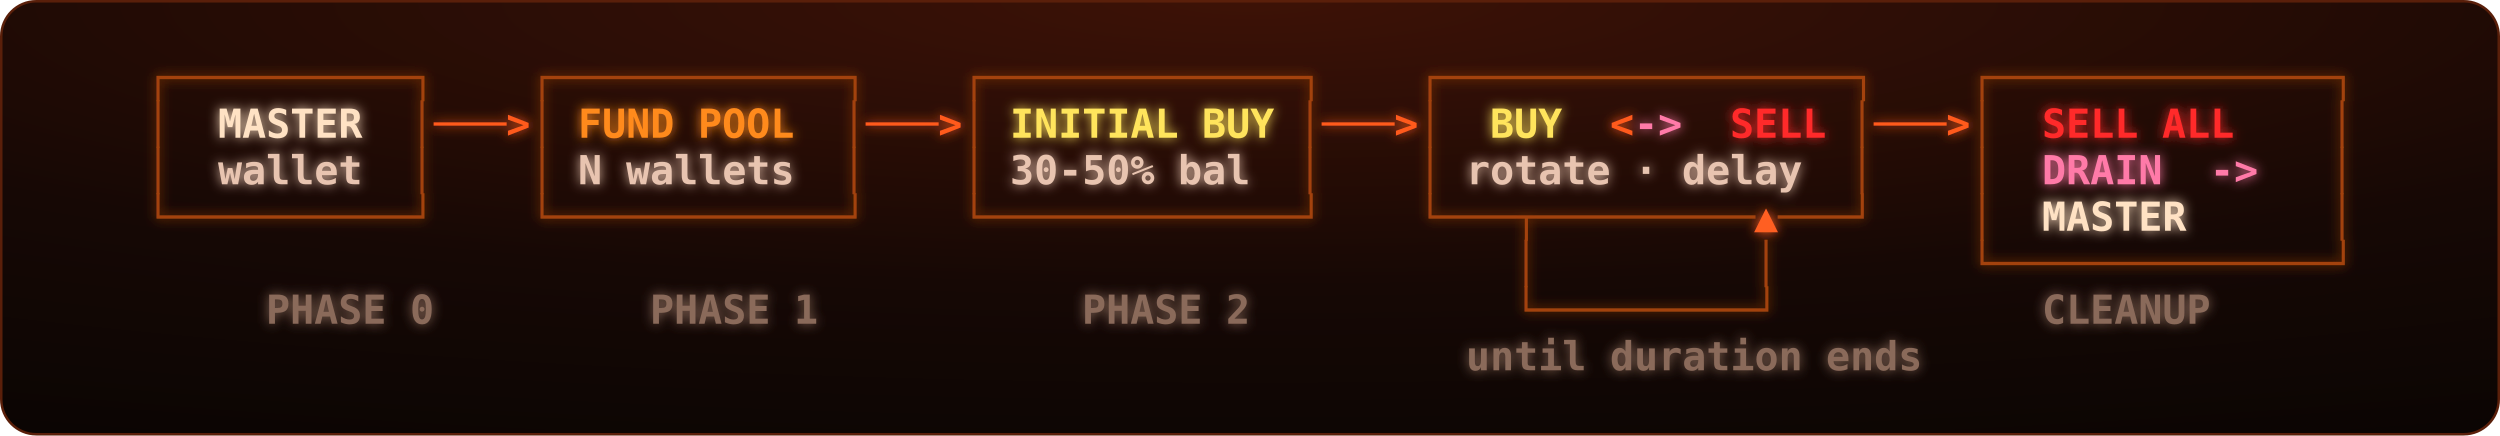
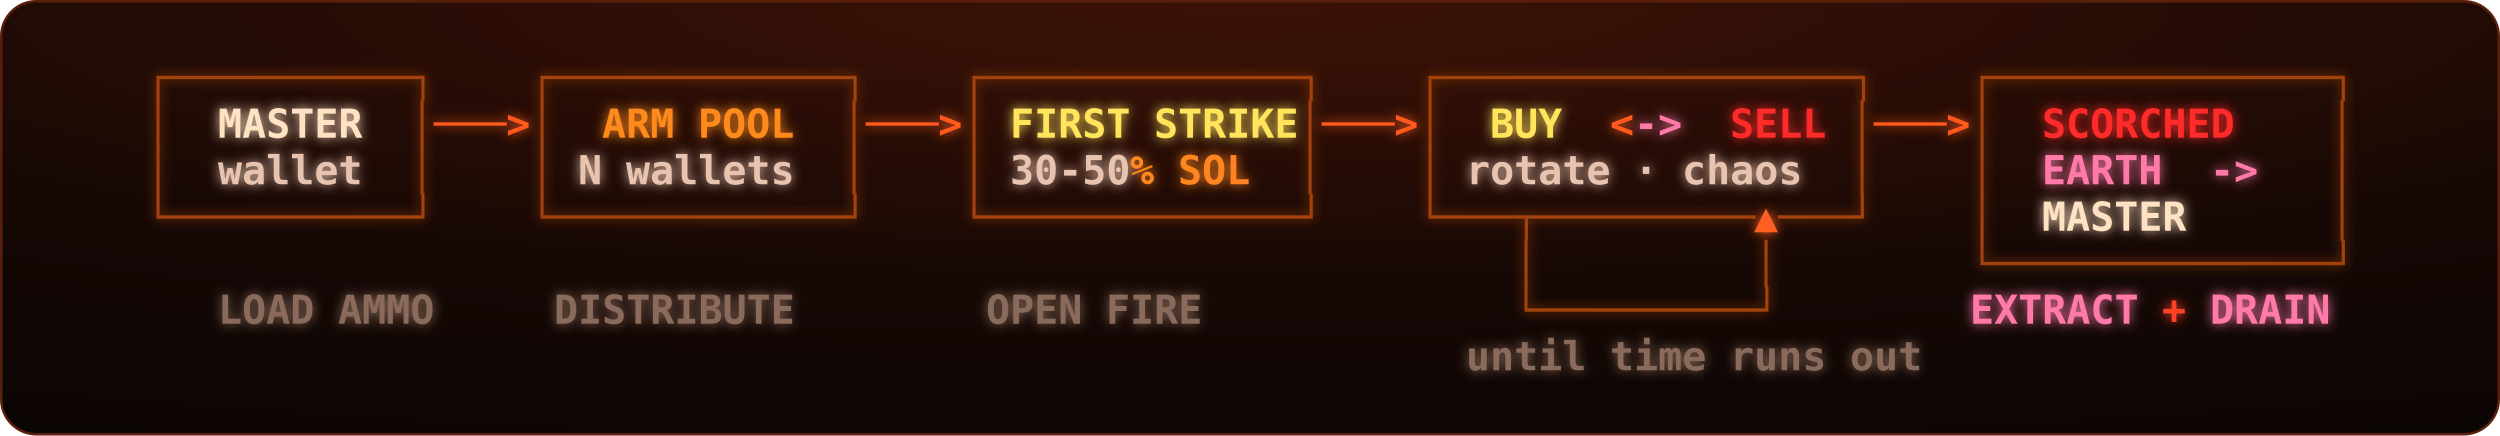
<svg xmlns="http://www.w3.org/2000/svg" width="1000" height="174.2" viewBox="0 0 1000 174.2">
  <defs>
    <linearGradient id="g" gradientUnits="userSpaceOnUse" x1="0" y1="0" x2="1000" y2="174.2">
      <stop offset="0" stop-color="#ffe45c" />
      <stop offset="0.45" stop-color="#ff8a1f" />
      <stop offset="1" stop-color="#ff2a2a" />
    </linearGradient>
    <radialGradient id="bg" cx="0.5" cy="0" r="1.1">
      <stop offset="0" stop-color="#3d1206" />
      <stop offset="0.6" stop-color="#160805" />
      <stop offset="1" stop-color="#0b0503" />
    </radialGradient>
    <filter id="glow" x="-5%" y="-20%" width="110%" height="140%">
      <feGaussianBlur stdDeviation="2.4" result="b" />
      <feMerge>
        <feMergeNode in="b" />
        <feMergeNode in="SourceGraphic" />
      </feMerge>
    </filter>
  </defs>
  <rect x="0.5" y="0.5" width="999" height="173.2" rx="14" fill="url(#bg)" stroke="#5a1f0a" />
  <g font-family="Menlo,Consolas,'DejaVu Sans Mono','Liberation Mono','Courier New',monospace" font-size="16" font-weight="700" filter="url(#glow)">
    <text y="36.5">
      <tspan x="58.4 68 77.6 87.2 96.8 106.4 116 125.6 135.2 144.8 154.4 164" fill="#a3420f">┌──────────┐</tspan>
      <tspan x="212 221.6 231.2 240.8 250.4 260 269.6 279.2 288.8 298.4 308 317.6 327.2 336.8" fill="#a3420f">┌────────────┐</tspan>
      <tspan x="384.8 394.4 404 413.6 423.2 432.8 442.4 452 461.6 471.2 480.8 490.4 500 509.6 519.2" fill="#a3420f">┌─────────────┐</tspan>
      <tspan x="567.2 576.8 586.4 596 605.6 615.2 624.8 634.4 644 653.6 663.2 672.8 682.4 692 701.6 711.2 720.8 730.4 740" fill="#a3420f">┌─────────────────┐</tspan>
      <tspan x="788 797.6 807.2 816.8 826.4 836 845.6 855.2 864.8 874.4 884 893.6 903.2 912.8 922.4 932" fill="#a3420f">┌──────────────┐</tspan>
    </text>
    <text y="55.1">
      <tspan x="58.4" fill="#a3420f">│</tspan>
      <tspan x="87.2 96.8 106.4 116 125.6 135.2" fill="#ffe2c4">MASTER</tspan>
      <tspan x="164" fill="#a3420f">│</tspan>
      <tspan x="173.6 183.2 192.8 202.4" fill="#ff5a1a">───&gt;</tspan>
      <tspan x="212" fill="#a3420f">│</tspan>
-       <tspan x="231.2 240.8 250.4 260" fill="#ff8a1f">FUND</tspan>
+       <tspan x="240.8 250.4 260" fill="#ff8a1f">ARM</tspan>
      <tspan x="279.2 288.8 298.4 308" fill="#ff8a1f">POOL</tspan>
      <tspan x="336.8" fill="#a3420f">│</tspan>
      <tspan x="346.4 356 365.6 375.2" fill="#ff5a1a">───&gt;</tspan>
      <tspan x="384.8" fill="#a3420f">│</tspan>
-       <tspan x="404 413.6 423.2 432.8 442.4 452 461.6" fill="#ffe45c">INITIAL</tspan>
-       <tspan x="480.8 490.4 500" fill="#ffe45c">BUY</tspan>
+       <tspan x="404 413.6 423.2 432.8 442.4" fill="#ffe45c">FIRST</tspan>
+       <tspan x="461.6 471.2 480.8 490.4 500 509.6" fill="#ffe45c">STRIKE</tspan>
      <tspan x="519.2" fill="#a3420f">│</tspan>
      <tspan x="528.8 538.4 548 557.6" fill="#ff5a1a">───&gt;</tspan>
      <tspan x="567.2" fill="#a3420f">│</tspan>
      <tspan x="596 605.6 615.2" fill="#ffe45c">BUY</tspan>
      <tspan x="644" fill="#ff5a1a">&lt;</tspan>
      <tspan x="653.6 663.2" fill="#ff7aa8">-&gt;</tspan>
      <tspan x="692 701.6 711.2 720.8" fill="#ff2a2a">SELL</tspan>
      <tspan x="740" fill="#a3420f">│</tspan>
      <tspan x="749.6 759.2 768.8 778.4" fill="#ff5a1a">───&gt;</tspan>
      <tspan x="788" fill="#a3420f">│</tspan>
-       <tspan x="816.8 826.4 836 845.6" fill="#ff2a2a">SELL</tspan>
-       <tspan x="864.8 874.4 884" fill="#ff2a2a">ALL</tspan>
+       <tspan x="816.8 826.4 836 845.6 855.2 864.8 874.4 884" fill="#ff2a2a">SCORCHED</tspan>
      <tspan x="932" fill="#a3420f">│</tspan>
    </text>
    <text y="73.7">
      <tspan x="58.4" fill="#a3420f">│</tspan>
      <tspan x="87.2 96.8 106.4 116 125.6 135.2" fill="#e8c4b0">wallet</tspan>
      <tspan x="164" fill="#a3420f">│</tspan>
      <tspan x="212" fill="#a3420f">│</tspan>
      <tspan x="231.2" fill="#e8c4b0">N</tspan>
      <tspan x="250.4 260 269.6 279.2 288.8 298.4 308" fill="#e8c4b0">wallets</tspan>
      <tspan x="336.8" fill="#a3420f">│</tspan>
      <tspan x="384.8" fill="#a3420f">│</tspan>
-       <tspan x="404 413.6 423.2 432.8 442.4 452" fill="#e8c4b0">30-50%</tspan>
-       <tspan x="471.2 480.8 490.4" fill="#e8c4b0">bal</tspan>
+       <tspan x="404 413.6 423.2 432.8 442.4" fill="#e8c4b0">30-50</tspan>
+       <tspan x="452" fill="url(#g)">%</tspan>
+       <tspan x="471.2 480.8 490.4" fill="url(#g)">SOL</tspan>
      <tspan x="519.2" fill="#a3420f">│</tspan>
      <tspan x="567.2" fill="#a3420f">│</tspan>
      <tspan x="586.4 596 605.6 615.2 624.8 634.4" fill="#e8c4b0">rotate</tspan>
      <tspan x="653.6" fill="#e8c4b0">·</tspan>
-       <tspan x="672.8 682.4 692 701.6 711.2" fill="#e8c4b0">delay</tspan>
+       <tspan x="672.8 682.4 692 701.6 711.2" fill="#e8c4b0">chaos</tspan>
      <tspan x="740" fill="#a3420f">│</tspan>
      <tspan x="788" fill="#a3420f">│</tspan>
-       <tspan x="816.8 826.4 836 845.6 855.2" fill="#ff7aa8">DRAIN</tspan>
+       <tspan x="816.8 826.4 836 845.6 855.2" fill="#ff7aa8">EARTH</tspan>
      <tspan x="884 893.6" fill="#ff7aa8">-&gt;</tspan>
      <tspan x="932" fill="#a3420f">│</tspan>
    </text>
    <text y="92.3">
      <tspan x="58.4 68 77.6 87.2 96.8 106.4 116 125.6 135.2 144.8 154.4 164" fill="#a3420f">└──────────┘</tspan>
      <tspan x="212 221.6 231.2 240.8 250.4 260 269.6 279.2 288.8 298.4 308 317.6 327.2 336.8" fill="#a3420f">└────────────┘</tspan>
      <tspan x="384.8 394.4 404 413.6 423.2 432.8 442.4 452 461.6 471.2 480.8 490.4 500 509.6 519.2" fill="#a3420f">└─────────────┘</tspan>
      <tspan x="567.2 576.8 586.4 596 605.6 615.2 624.8 634.4 644 653.6 663.2 672.8 682.4 692" fill="#a3420f">└───┬─────────</tspan>
      <tspan x="701.6" fill="url(#g)">▲</tspan>
      <tspan x="711.2 720.8 730.4 740" fill="#a3420f">───┘</tspan>
      <tspan x="788" fill="#a3420f">│</tspan>
      <tspan x="816.8 826.4 836 845.6 855.2 864.8" fill="#ffe2c4">MASTER</tspan>
      <tspan x="932" fill="#a3420f">│</tspan>
    </text>
    <text y="110.9">
      <tspan x="605.6" fill="#a3420f">│</tspan>
      <tspan x="701.6" fill="#a3420f">│</tspan>
      <tspan x="788 797.6 807.2 816.8 826.4 836 845.6 855.2 864.8 874.4 884 893.6 903.2 912.8 922.4 932" fill="#a3420f">└──────────────┘</tspan>
    </text>
    <text y="129.5">
-       <tspan x="106.4 116 125.6 135.2 144.8" fill="#8a6a5a">PHASE</tspan>
-       <tspan x="164" fill="#8a6a5a">0</tspan>
-       <tspan x="260 269.6 279.2 288.8 298.4" fill="#8a6a5a">PHASE</tspan>
-       <tspan x="317.6" fill="#8a6a5a">1</tspan>
-       <tspan x="432.8 442.4 452 461.6 471.2" fill="#8a6a5a">PHASE</tspan>
-       <tspan x="490.4" fill="#8a6a5a">2</tspan>
+       <tspan x="87.2 96.8 106.4 116" fill="#8a6a5a">LOAD</tspan>
+       <tspan x="135.2 144.8 154.4 164" fill="#8a6a5a">AMMO</tspan>
+       <tspan x="221.6 231.2 240.8 250.4 260 269.6 279.2 288.8 298.4 308" fill="#8a6a5a">DISTRIBUTE</tspan>
+       <tspan x="394.4 404 413.6 423.2" fill="#8a6a5a">OPEN</tspan>
+       <tspan x="442.4 452 461.6 471.2" fill="#8a6a5a">FIRE</tspan>
      <tspan x="605.6 615.2 624.8 634.4 644 653.6 663.2 672.8 682.4 692 701.6" fill="#a3420f">└─────────┘</tspan>
-       <tspan x="816.8 826.4 836 845.6 855.2 864.8 874.4" fill="#8a6a5a">CLEANUP</tspan>
+       <tspan x="788 797.6 807.2 816.8 826.4 836 845.6" fill="#ff7aa8">EXTRACT</tspan>
+       <tspan x="864.8" fill="url(#g)">+</tspan>
+       <tspan x="884 893.6 903.2 912.8 922.4" fill="#ff7aa8">DRAIN</tspan>
    </text>
    <text y="148.1">
      <tspan x="586.4 596 605.6 615.2 624.8" fill="#8a6a5a">until</tspan>
-       <tspan x="644 653.6 663.2 672.8 682.4 692 701.6 711.2" fill="#8a6a5a">duration</tspan>
-       <tspan x="730.4 740 749.6 759.2" fill="#8a6a5a">ends</tspan>
+       <tspan x="644 653.6 663.2 672.8" fill="#8a6a5a">time</tspan>
+       <tspan x="692 701.6 711.2 720.8" fill="#8a6a5a">runs</tspan>
+       <tspan x="740 749.6 759.2" fill="#8a6a5a">out</tspan>
    </text>
  </g>
</svg>
